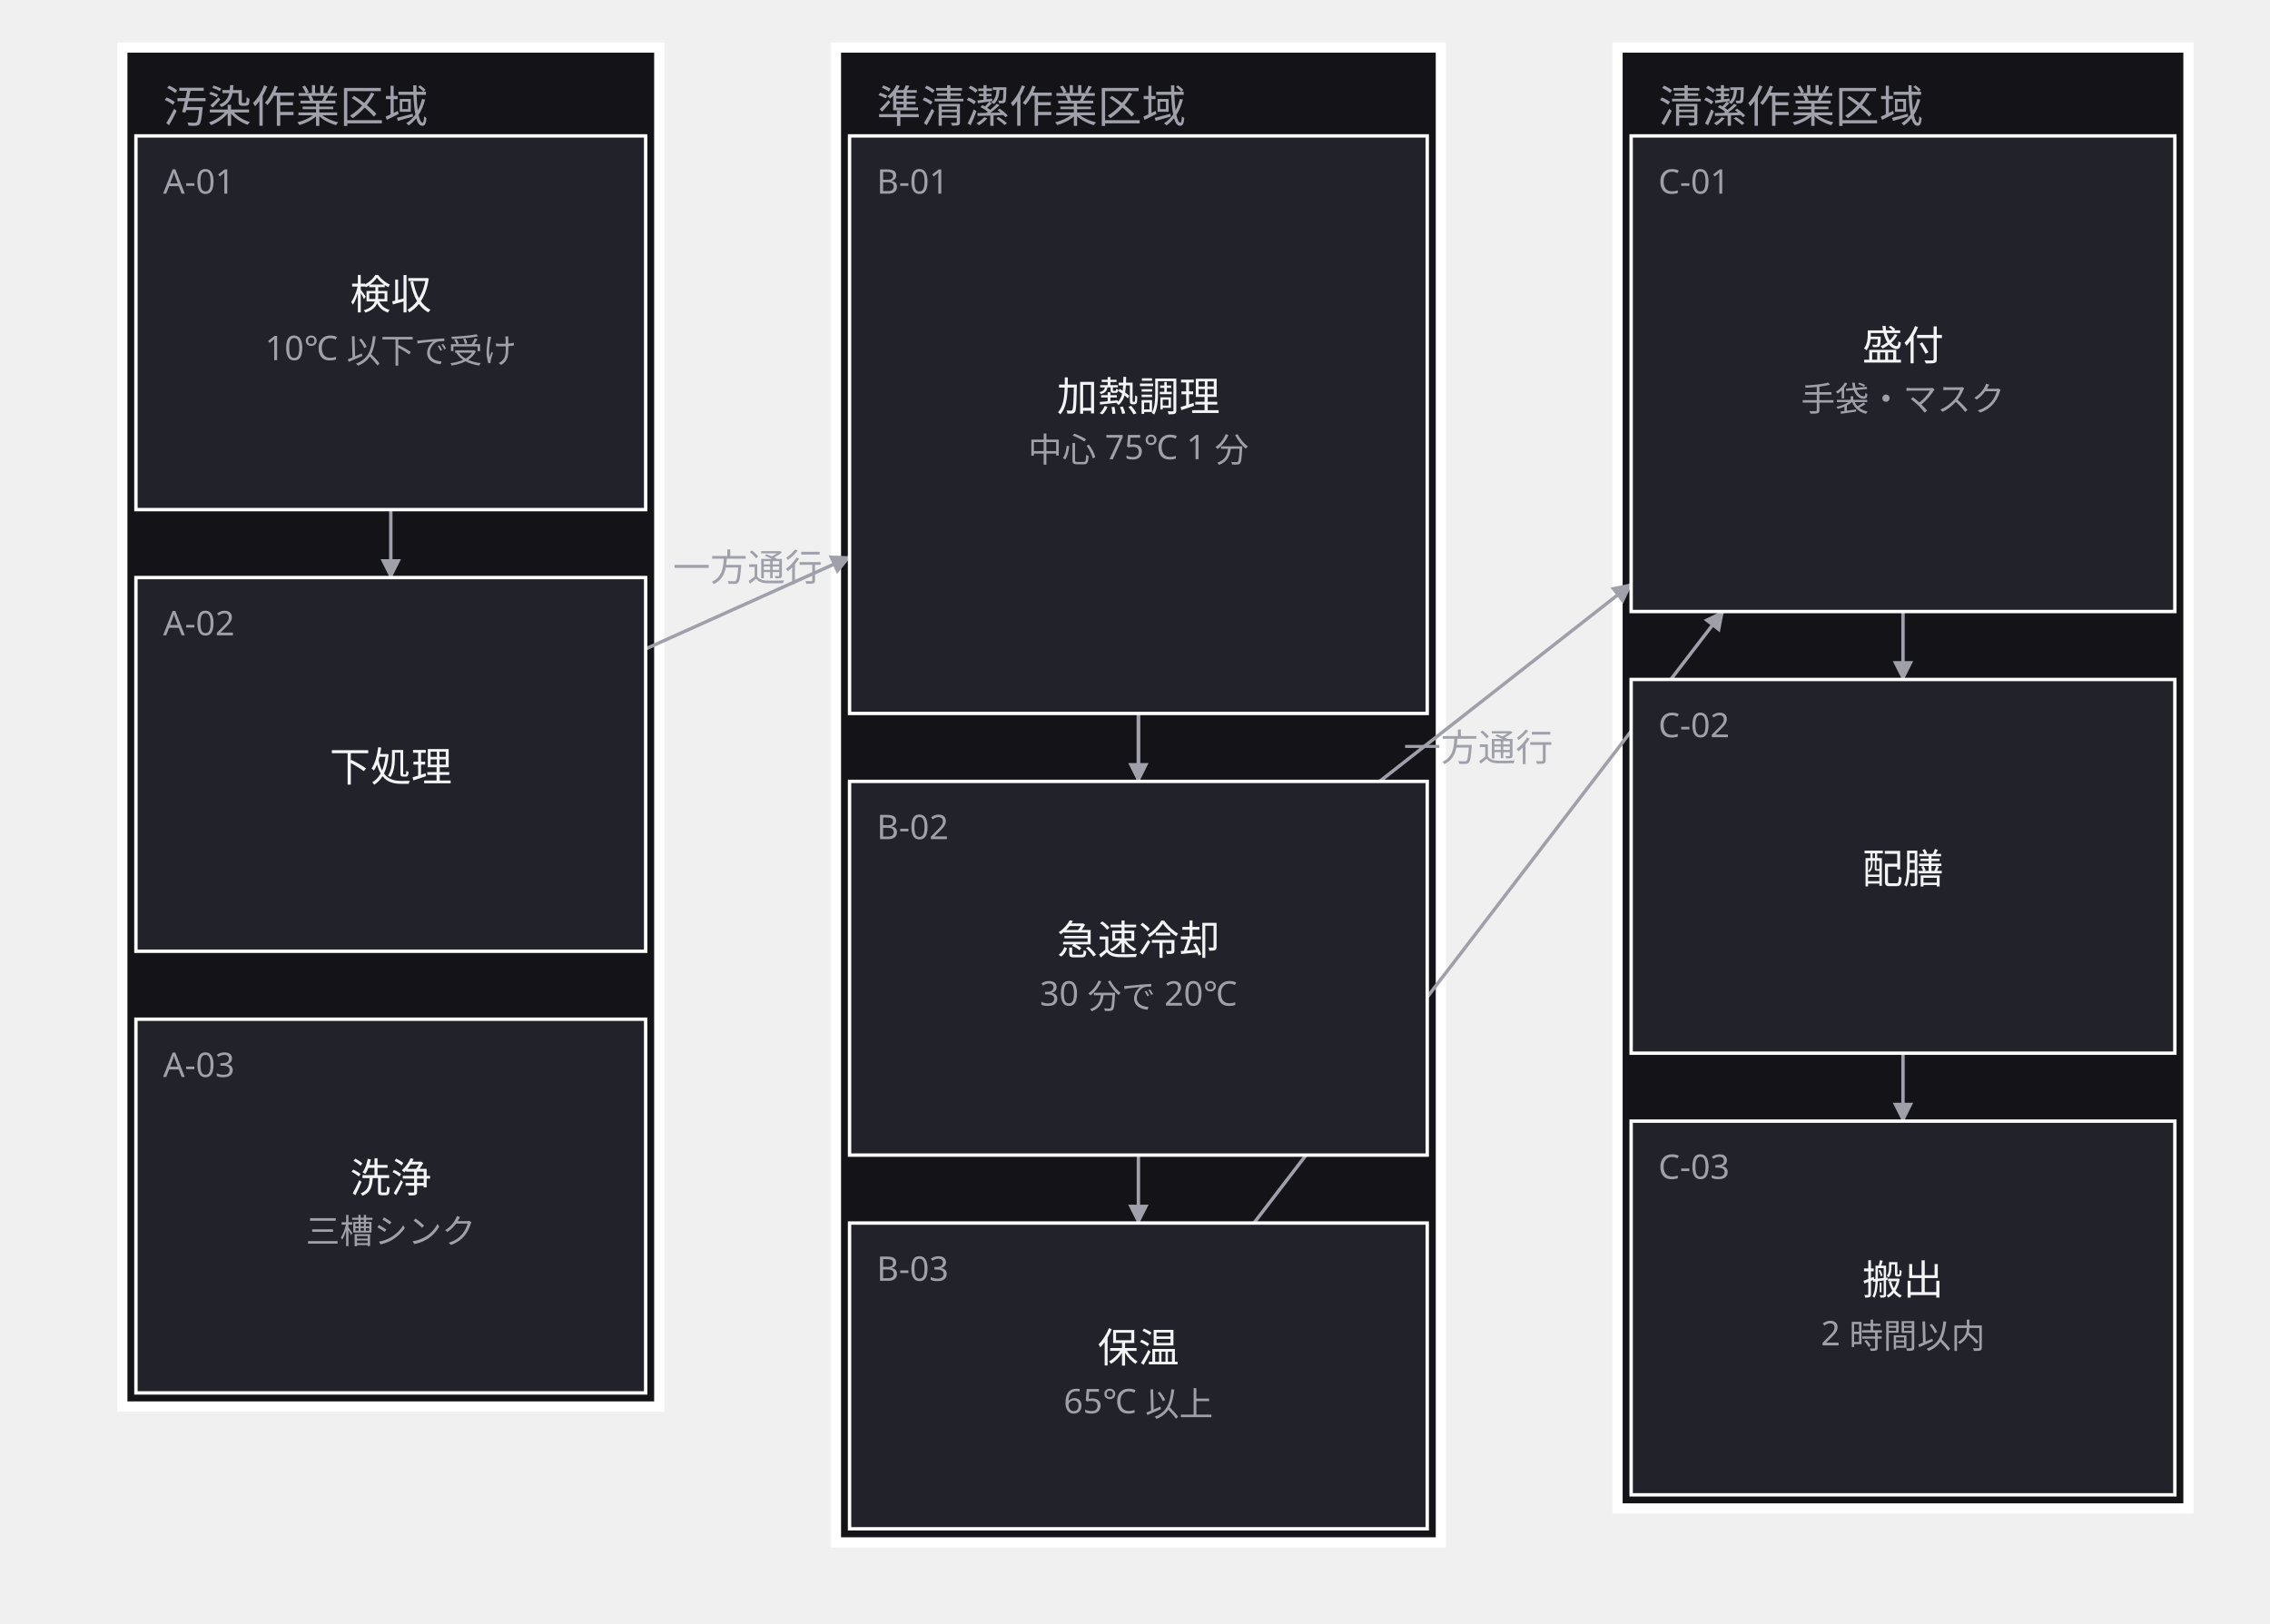
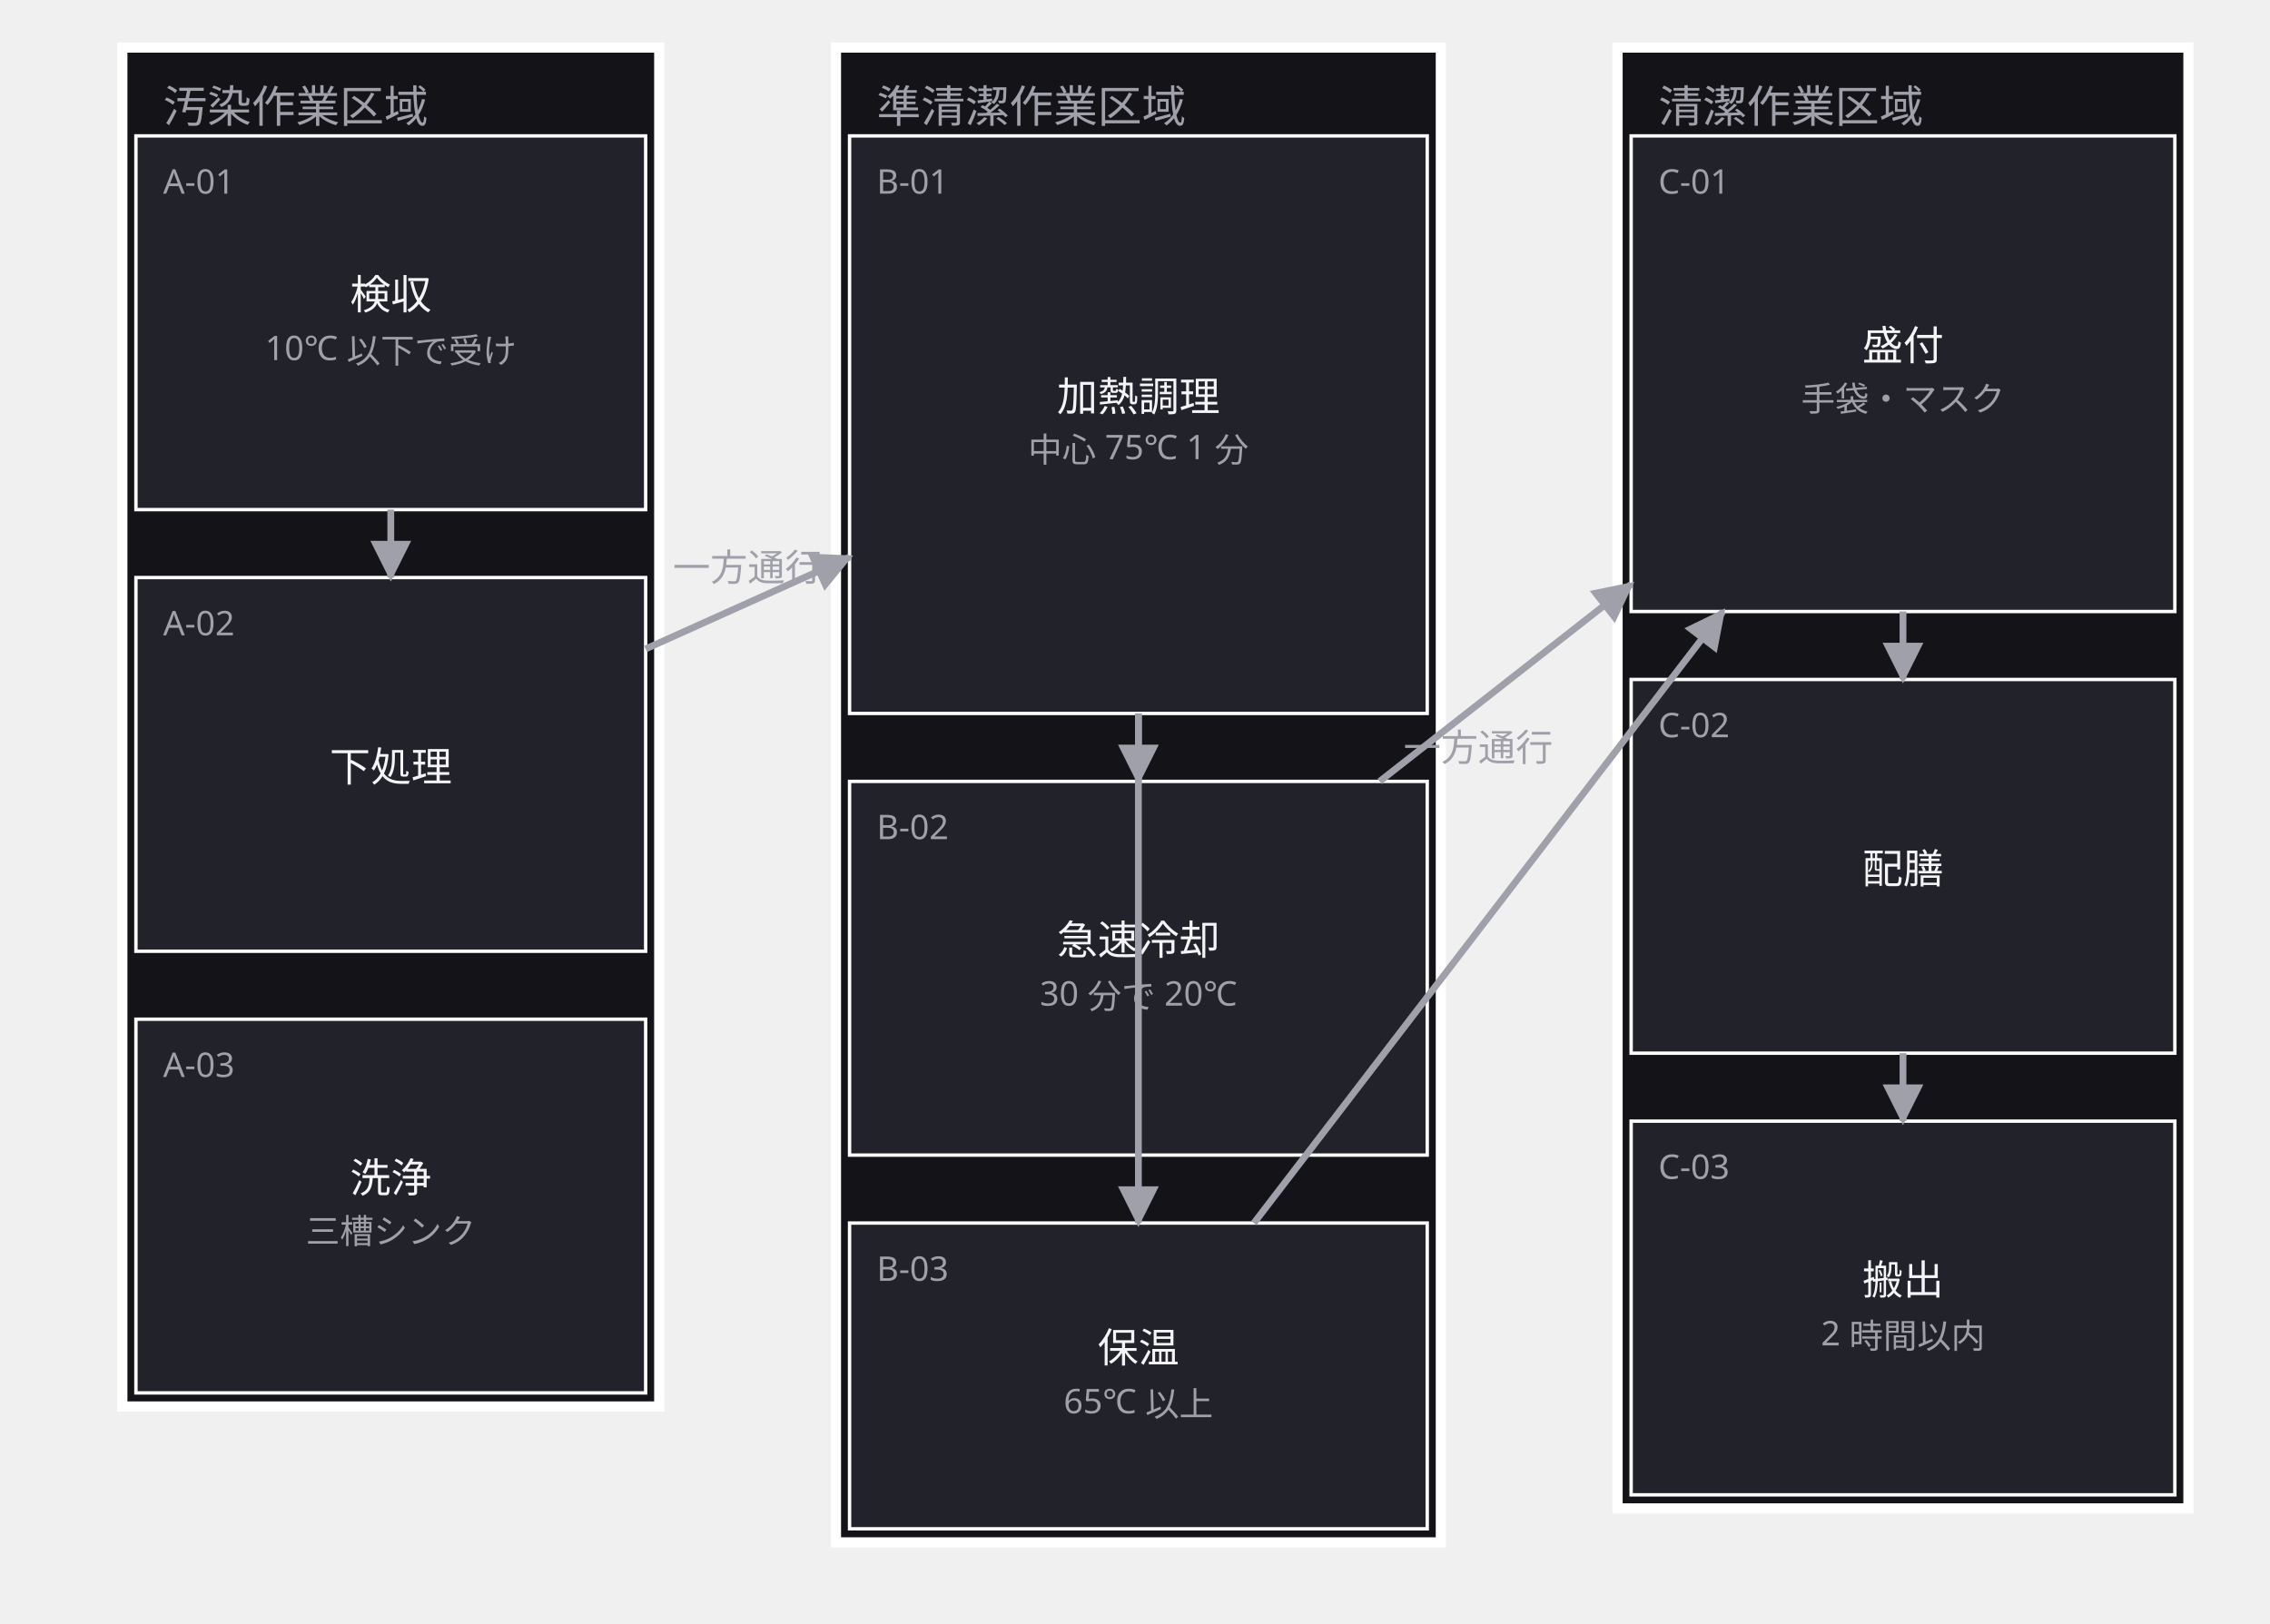
<svg xmlns="http://www.w3.org/2000/svg" width="668" height="478" viewBox="0 0 668 478">
  <defs>
    <marker id="arrow" viewBox="0 0 10 10" refX="9" refY="5" markerWidth="6" markerHeight="6" orient="auto">
      <path d="M 0 0 L 10 5 L 0 10 z" fill="#a0a0ab" />
    </marker>
  </defs>
  <g data-group="osen">
    <rect x="36" y="14" width="158" height="400" fill="#141418" stroke="#ffffff" stroke-width="3" />
    <text x="48" y="36" font-family="sans-serif" font-size="13" fill="#a0a0ab">汚染作業区域</text>
  </g>
  <g data-group="junsei">
    <rect x="246" y="14" width="178" height="440" fill="#141418" stroke="#ffffff" stroke-width="3" />
    <text x="258" y="36" font-family="sans-serif" font-size="13" fill="#a0a0ab">準清潔作業区域</text>
  </g>
  <g data-group="seiketsu">
    <rect x="476" y="14" width="168" height="430" fill="#141418" stroke="#ffffff" stroke-width="3" />
    <text x="488" y="36" font-family="sans-serif" font-size="13" fill="#a0a0ab">清潔作業区域</text>
-   </g>
-   <g data-edge="kenpin&gt;shitagoshirae" data-pinned="false">
-     <path d="M 115 150 L 115 170" fill="none" stroke="#a0a0ab" stroke-width="1" marker-end="url(#arrow)" />
-   </g>
-   <g data-edge="shitagoshirae&gt;kanetsu" data-pinned="false">
-     <path d="M 190 191 L 250 164" fill="none" stroke="#a0a0ab" stroke-width="1" marker-end="url(#arrow)" />
-     <text x="220" y="171" text-anchor="middle" font-family="sans-serif" font-size="11" fill="#a0a0ab">一方通行</text>
-   </g>
-   <g data-edge="kanetsu&gt;reikyaku" data-pinned="false">
-     <path d="M 335 210 L 335 230" fill="none" stroke="#a0a0ab" stroke-width="1" marker-end="url(#arrow)" />
-   </g>
-   <g data-edge="kanetsu&gt;hoon" data-pinned="false">
-     <path d="M 335 210 L 335 360" fill="none" stroke="#a0a0ab" stroke-width="1" marker-end="url(#arrow)" />
-   </g>
-   <g data-edge="reikyaku&gt;moritsuke" data-pinned="false">
-     <path d="M 406 230 L 480 172" fill="none" stroke="#a0a0ab" stroke-width="1" marker-end="url(#arrow)" />
-     <text x="435" y="224" text-anchor="middle" font-family="sans-serif" font-size="11" fill="#a0a0ab">一方通行</text>
-   </g>
-   <g data-edge="hoon&gt;moritsuke" data-pinned="false">
-     <path d="M 369 360 L 507 180" fill="none" stroke="#a0a0ab" stroke-width="1" marker-end="url(#arrow)" />
-   </g>
-   <g data-edge="moritsuke&gt;haizen" data-pinned="false">
-     <path d="M 560 180 L 560 200" fill="none" stroke="#a0a0ab" stroke-width="1" marker-end="url(#arrow)" />
-   </g>
-   <g data-edge="haizen&gt;hakobi" data-pinned="false">
-     <path d="M 560 310 L 560 330" fill="none" stroke="#a0a0ab" stroke-width="1" marker-end="url(#arrow)" />
  </g>
  <g data-node="kanetsu" data-pinned="false" data-shape="rect">
    <rect x="250" y="40" width="170" height="170" fill="#22222a" stroke="#ffffff" stroke-width="1" />
    <text x="258" y="57" font-family="sans-serif" font-size="10" fill="#a0a0ab">B-01</text>
    <text x="335" y="121" text-anchor="middle" font-family="sans-serif" font-size="12" fill="#f4f4f6">加熱調理</text>
    <text x="335" y="136" text-anchor="middle" font-family="sans-serif" font-size="10" fill="#a0a0ab">中心 75℃ 1 分</text>
  </g>
  <g data-node="moritsuke" data-pinned="false" data-shape="rect">
    <rect x="480" y="40" width="160" height="140" fill="#22222a" stroke="#ffffff" stroke-width="1" />
    <text x="488" y="57" font-family="sans-serif" font-size="10" fill="#a0a0ab">C-01</text>
    <text x="560" y="106" text-anchor="middle" font-family="sans-serif" font-size="12" fill="#f4f4f6">盛付</text>
    <text x="560" y="121" text-anchor="middle" font-family="sans-serif" font-size="10" fill="#a0a0ab">手袋・マスク</text>
  </g>
  <g data-node="reikyaku" data-pinned="false" data-shape="rect">
    <rect x="250" y="230" width="170" height="110" fill="#22222a" stroke="#ffffff" stroke-width="1" />
    <text x="258" y="247" font-family="sans-serif" font-size="10" fill="#a0a0ab">B-02</text>
    <text x="335" y="281" text-anchor="middle" font-family="sans-serif" font-size="12" fill="#f4f4f6">急速冷却</text>
    <text x="335" y="296" text-anchor="middle" font-family="sans-serif" font-size="10" fill="#a0a0ab">30 分で 20℃</text>
  </g>
  <g data-node="haizen" data-pinned="false" data-shape="rect">
    <rect x="480" y="200" width="160" height="110" fill="#22222a" stroke="#ffffff" stroke-width="1" />
    <text x="488" y="217" font-family="sans-serif" font-size="10" fill="#a0a0ab">C-02</text>
    <text x="560" y="260" text-anchor="middle" font-family="sans-serif" font-size="12" fill="#f4f4f6">配膳</text>
  </g>
  <g data-node="hakobi" data-pinned="false" data-shape="rect">
    <rect x="480" y="330" width="160" height="110" fill="#22222a" stroke="#ffffff" stroke-width="1" />
    <text x="488" y="347" font-family="sans-serif" font-size="10" fill="#a0a0ab">C-03</text>
    <text x="560" y="381" text-anchor="middle" font-family="sans-serif" font-size="12" fill="#f4f4f6">搬出</text>
    <text x="560" y="396" text-anchor="middle" font-family="sans-serif" font-size="10" fill="#a0a0ab">2 時間以内</text>
  </g>
  <g data-node="kenpin" data-pinned="false" data-shape="rect">
    <rect x="40" y="40" width="150" height="110" fill="#22222a" stroke="#ffffff" stroke-width="1" />
    <text x="48" y="57" font-family="sans-serif" font-size="10" fill="#a0a0ab">A-01</text>
    <text x="115" y="91" text-anchor="middle" font-family="sans-serif" font-size="12" fill="#f4f4f6">検収</text>
    <text x="115" y="106" text-anchor="middle" font-family="sans-serif" font-size="10" fill="#a0a0ab">10℃ 以下で受け</text>
  </g>
  <g data-node="shitagoshirae" data-pinned="false" data-shape="rect">
    <rect x="40" y="170" width="150" height="110" fill="#22222a" stroke="#ffffff" stroke-width="1" />
    <text x="48" y="187" font-family="sans-serif" font-size="10" fill="#a0a0ab">A-02</text>
    <text x="115" y="230" text-anchor="middle" font-family="sans-serif" font-size="12" fill="#f4f4f6">下処理</text>
  </g>
  <g data-node="senjo" data-pinned="false" data-shape="rect">
    <rect x="40" y="300" width="150" height="110" fill="#22222a" stroke="#ffffff" stroke-width="1" />
    <text x="48" y="317" font-family="sans-serif" font-size="10" fill="#a0a0ab">A-03</text>
    <text x="115" y="351" text-anchor="middle" font-family="sans-serif" font-size="12" fill="#f4f4f6">洗浄</text>
    <text x="115" y="366" text-anchor="middle" font-family="sans-serif" font-size="10" fill="#a0a0ab">三槽シンク</text>
  </g>
  <g data-node="hoon" data-pinned="false" data-shape="rect">
    <rect x="250" y="360" width="170" height="90" fill="#22222a" stroke="#ffffff" stroke-width="1" />
    <text x="258" y="377" font-family="sans-serif" font-size="10" fill="#a0a0ab">B-03</text>
    <text x="335" y="401" text-anchor="middle" font-family="sans-serif" font-size="12" fill="#f4f4f6">保温</text>
    <text x="335" y="416" text-anchor="middle" font-family="sans-serif" font-size="10" fill="#a0a0ab">65℃ 以上</text>
  </g>
+   <g data-edge="kenpin&gt;shitagoshirae" data-pinned="false">
+     <path d="M 115 150 L 115 170" fill="none" stroke="#a0a0ab" stroke-width="2" marker-end="url(#arrow)" />
+   </g>
+   <g data-edge="shitagoshirae&gt;kanetsu" data-pinned="false">
+     <path d="M 190 191 L 250 164" fill="none" stroke="#a0a0ab" stroke-width="2" marker-end="url(#arrow)" />
+     <text x="220" y="171" text-anchor="middle" font-family="sans-serif" font-size="11" fill="#a0a0ab">一方通行</text>
+   </g>
+   <g data-edge="kanetsu&gt;reikyaku" data-pinned="false">
+     <path d="M 335 210 L 335 230" fill="none" stroke="#a0a0ab" stroke-width="2" marker-end="url(#arrow)" />
+   </g>
+   <g data-edge="kanetsu&gt;hoon" data-pinned="false">
+     <path d="M 335 210 L 335 360" fill="none" stroke="#a0a0ab" stroke-width="2" marker-end="url(#arrow)" />
+   </g>
+   <g data-edge="reikyaku&gt;moritsuke" data-pinned="false">
+     <path d="M 406 230 L 480 172" fill="none" stroke="#a0a0ab" stroke-width="2" marker-end="url(#arrow)" />
+     <text x="435" y="224" text-anchor="middle" font-family="sans-serif" font-size="11" fill="#a0a0ab">一方通行</text>
+   </g>
+   <g data-edge="hoon&gt;moritsuke" data-pinned="false">
+     <path d="M 369 360 L 507 180" fill="none" stroke="#a0a0ab" stroke-width="2" marker-end="url(#arrow)" />
+   </g>
+   <g data-edge="moritsuke&gt;haizen" data-pinned="false">
+     <path d="M 560 180 L 560 200" fill="none" stroke="#a0a0ab" stroke-width="2" marker-end="url(#arrow)" />
+   </g>
+   <g data-edge="haizen&gt;hakobi" data-pinned="false">
+     <path d="M 560 310 L 560 330" fill="none" stroke="#a0a0ab" stroke-width="2" marker-end="url(#arrow)" />
+   </g>
</svg>
